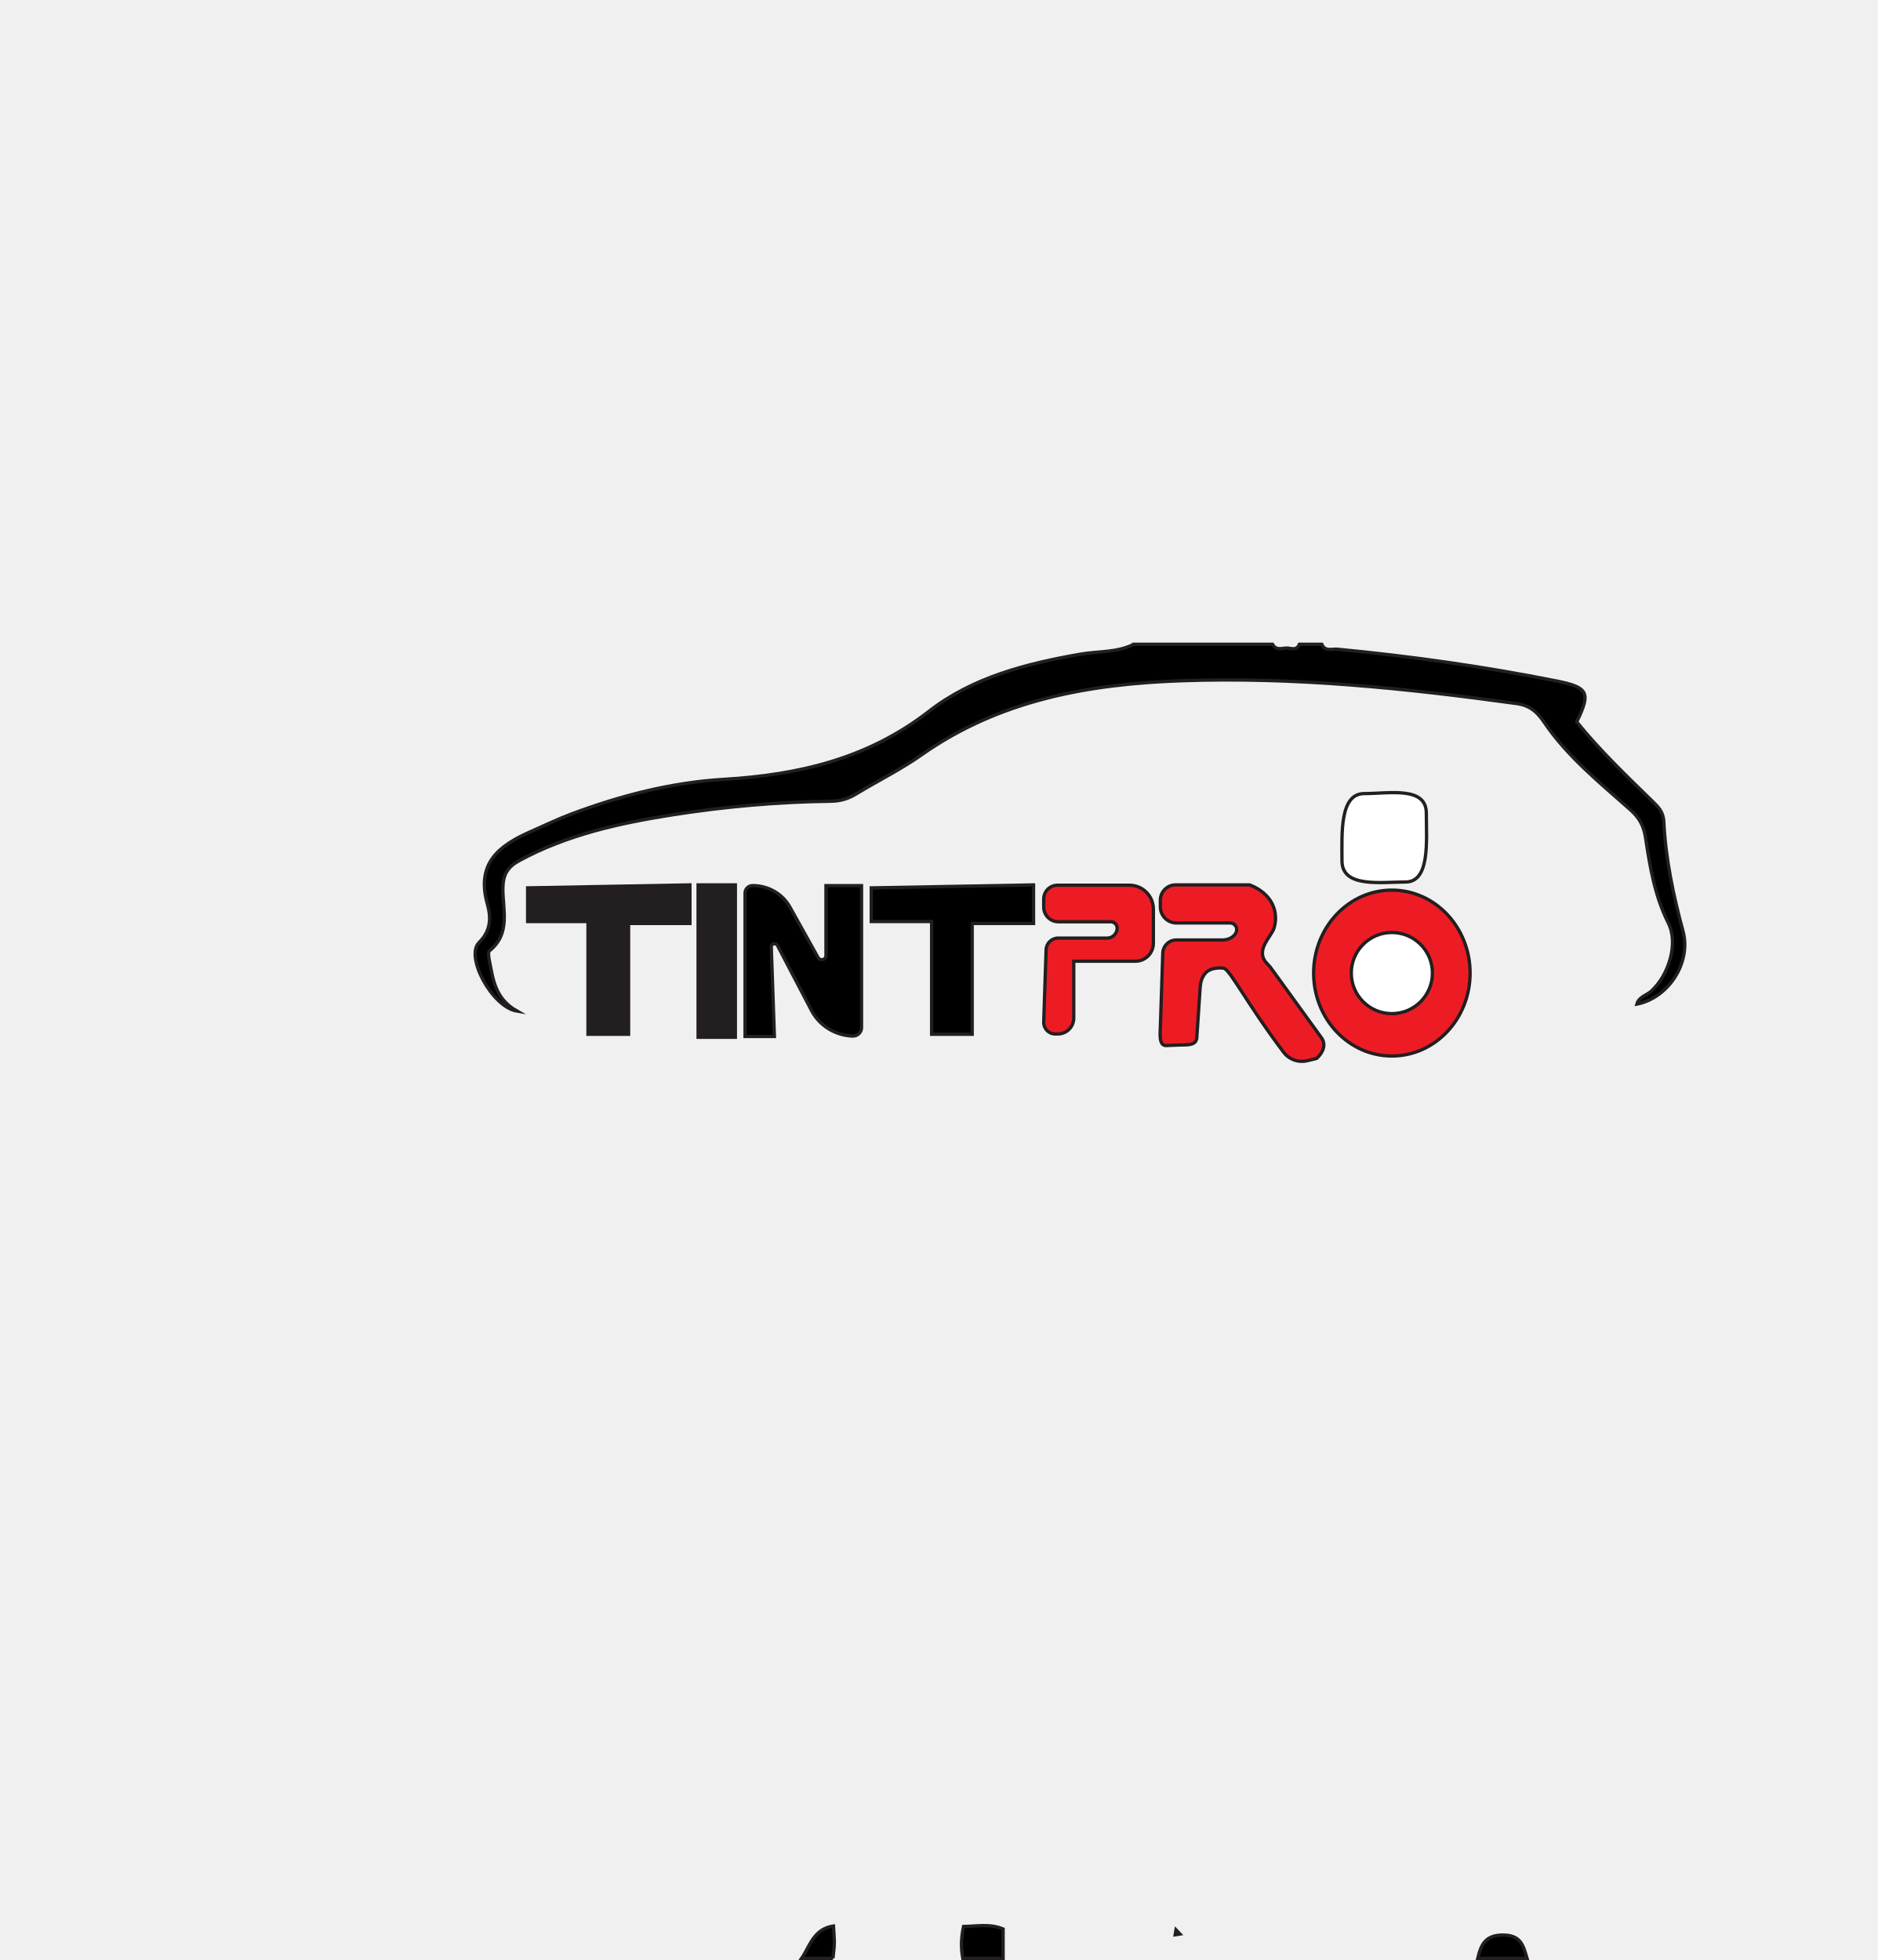
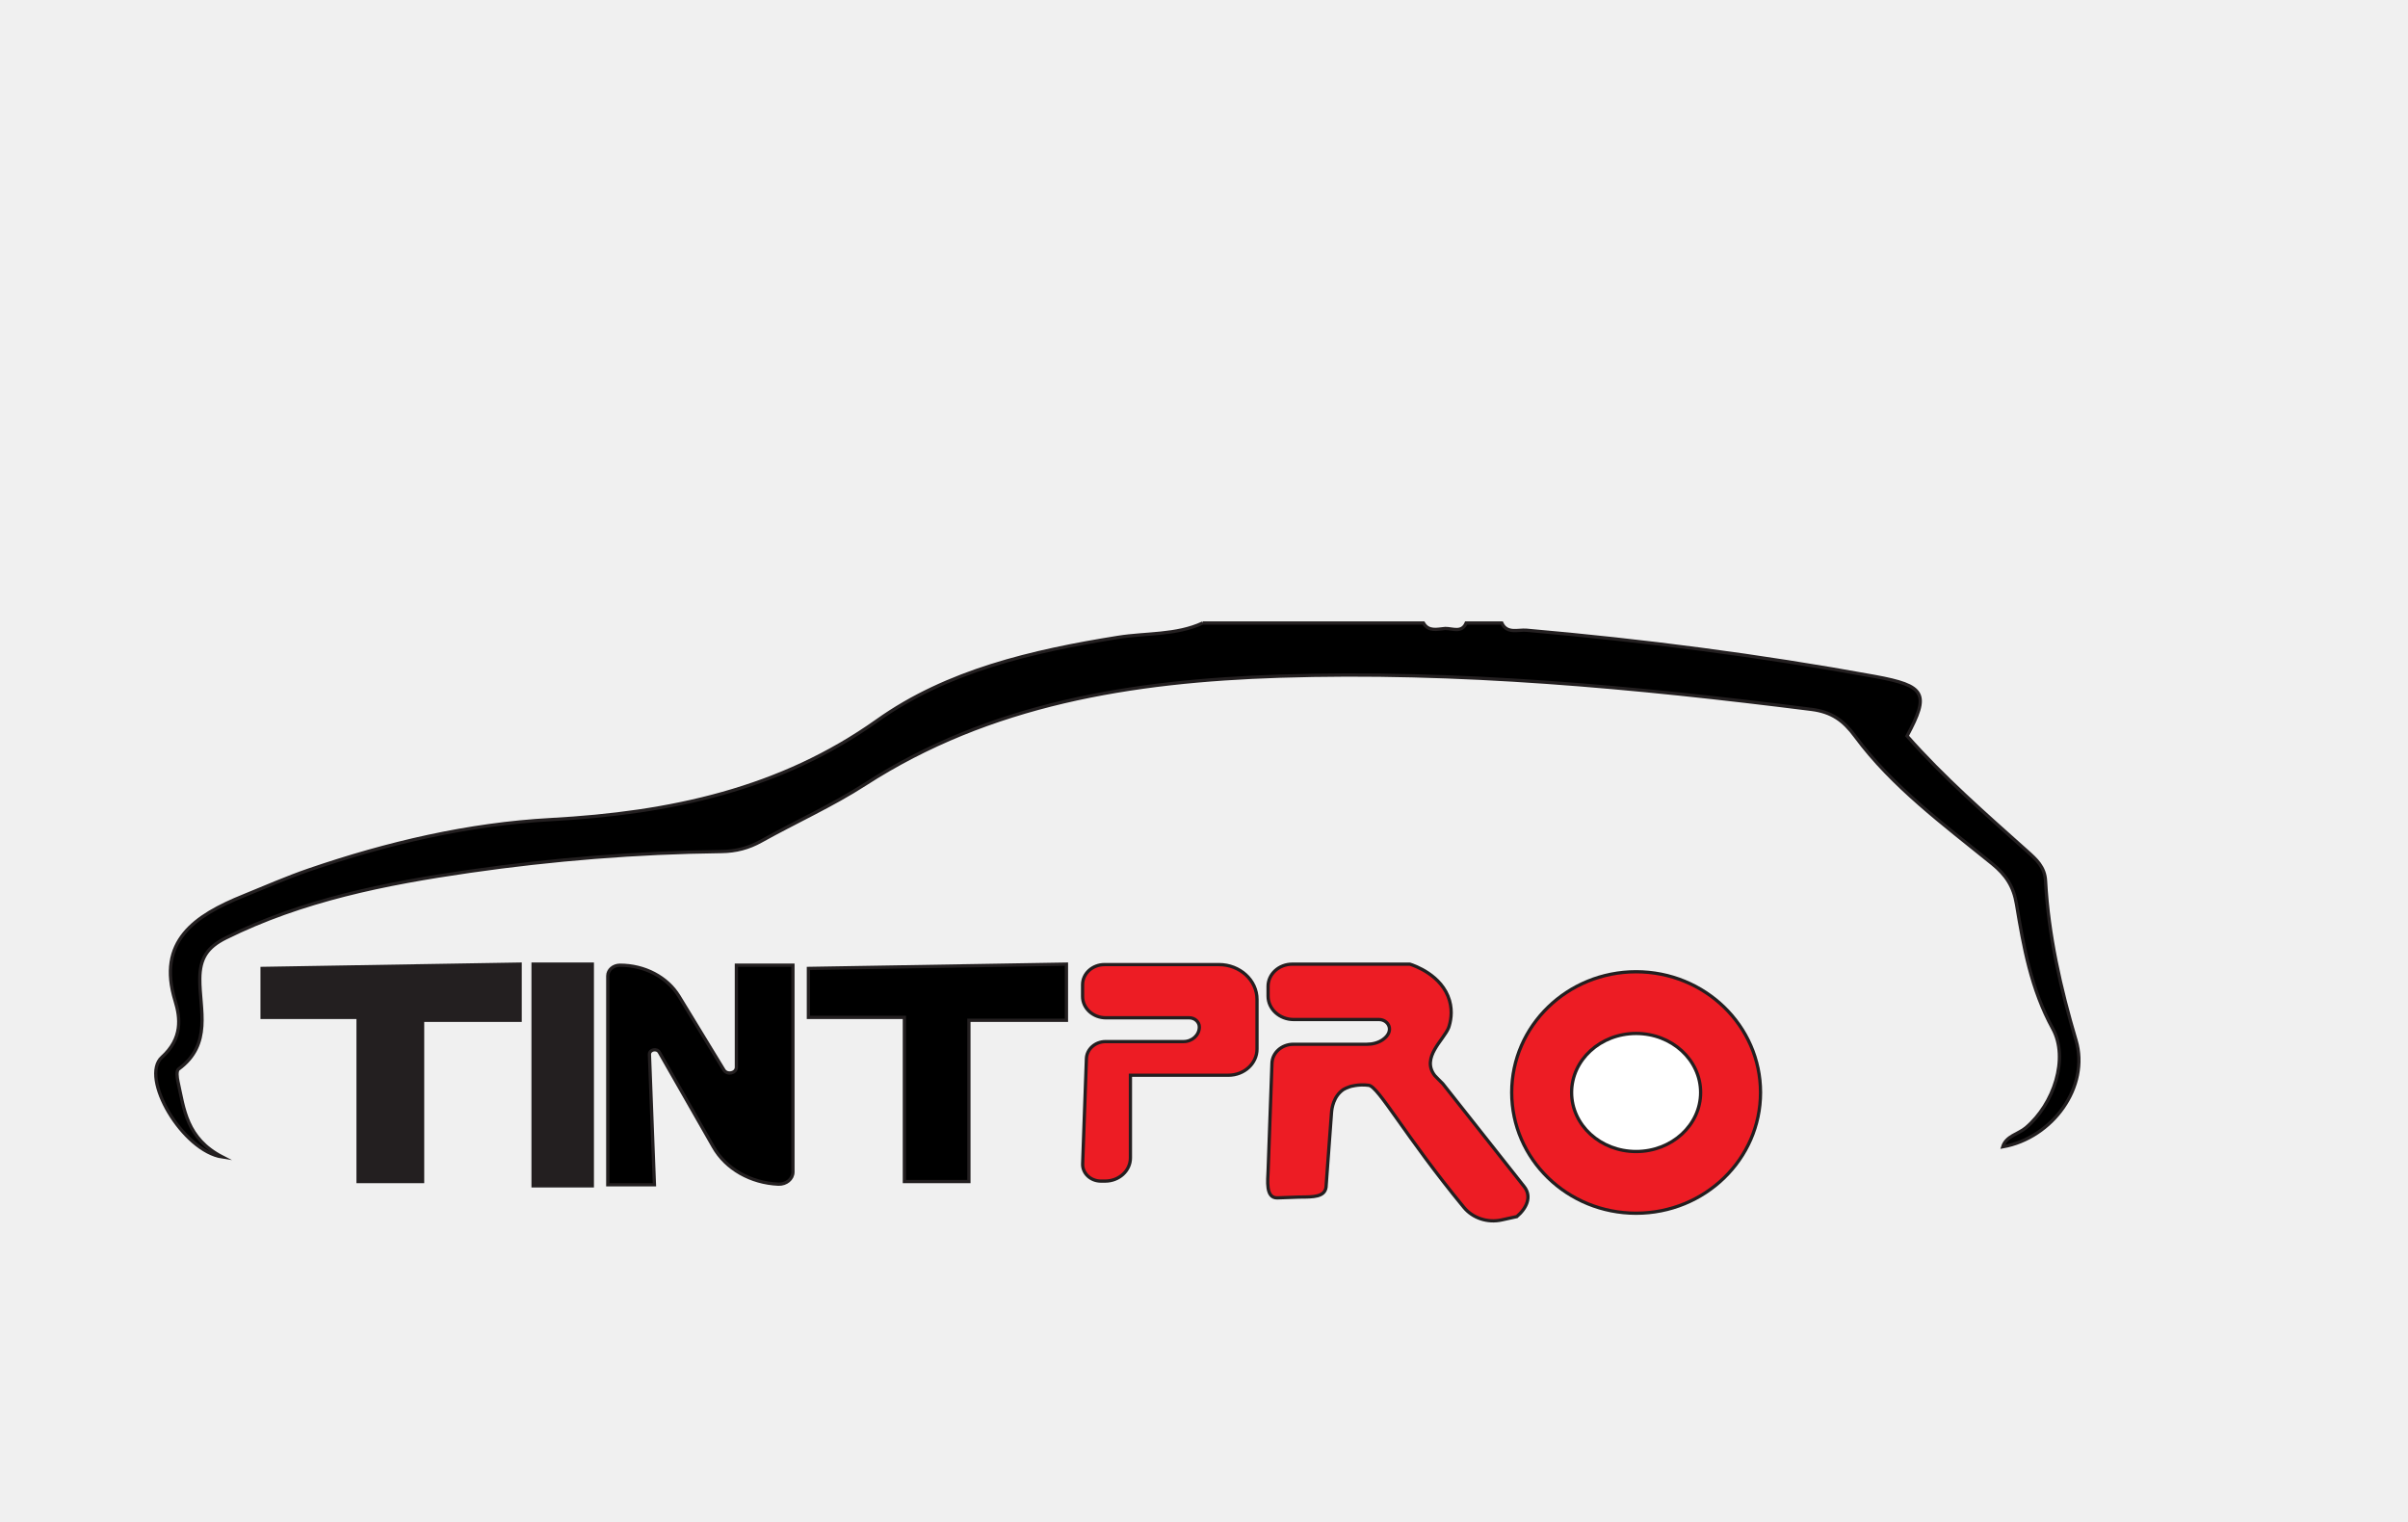
- <svg xmlns="http://www.w3.org/2000/svg" id="Layer_1" data-name="Layer 1" viewBox="0 0 568.67 593.82">
+ <svg xmlns="http://www.w3.org/2000/svg" id="Layer_1" data-name="Layer 1" viewBox="0 0 737.64 466.06">
  <defs>
    <style>
      .cls-1, .cls-2, .cls-3, .cls-4, .cls-5 {
        stroke: #231f20;
        stroke-miterlimit: 10;
      }

      .cls-1, .cls-6 {
        fill: none;
      }

      .cls-2 {
        fill: #fff;
      }

      .cls-4 {
        fill: #231f20;
      }

      .cls-6 {
        stroke-width: 0px;
      }

      .cls-5 {
        fill: #ed1c24;
      }
    </style>
  </defs>
-   <rect class="cls-6" x="109.9" y="152.05" width="458.77" height="232.09" />
-   <line class="cls-1" x1="49.02" y1="179.26" x2="49.02" y2="179.26" />
+   <line class="cls-1" x1="141.06" y1="261.38" x2="141.06" y2="261.38" />
+   <path class="cls-2" d="M524.1,328.5c0,8.23,1.22,20.84-6.31,20.84s-19.24,1.82-19.24-6.41-.76-20.38,6.77-20.38,18.78-2.28,18.78,5.94Z" />
  <g>
-     <path class="cls-3" d="M343.42,195.21c-5.1,2.57-10.78,2.04-16.19,2.99-16.39,2.87-32.54,6.98-45.83,17.3-18.47,14.35-39.41,19.27-62.17,20.62-15.75.93-31.2,4.9-46.08,10.47-4.22,1.58-8.29,3.55-12.42,5.37-9.5,4.2-16.58,9.51-13.11,21.89.99,3.54,1.44,7.81-2.52,11.72-4.25,4.19,3.9,19.53,11.54,20.78-6.87-3.87-7.32-9.96-8.47-15.7-.17-.85-.34-2.25.12-2.61,6.46-5.17,4-12.39,4.04-18.79.02-4.25,1.42-6.58,4.97-8.51,14.54-7.88,30.38-11.35,46.47-13.88,15.86-2.5,31.84-3.9,47.91-4.11,2.83-.04,5.25-.74,7.64-2.2,6.56-3.99,13.51-7.4,19.77-11.81,23.74-16.74,50.82-21.51,78.96-22.5,34-1.2,67.7,2.27,101.31,6.91,3.91.54,6.14,2.34,8.36,5.63,7.02,10.4,16.79,18.26,26.08,26.5,2.66,2.36,4.09,4.75,4.65,8.44,1.34,8.84,2.78,17.69,6.91,25.91,3.08,6.13.25,15.65-5.12,20.62-1.44,1.33-3.77,1.7-4.41,3.97,9.58-1.86,16.57-12.59,13.97-22.16-2.96-10.91-5.25-21.91-5.81-33.19-.14-2.92-1.74-4.47-3.51-6.19-7.92-7.73-15.93-15.38-22.87-23.98,4.33-8.83,3.55-10.46-6.15-12.39-21.95-4.38-44.08-7.49-66.35-9.62-1.61-.15-3.74.81-4.72-1.5h-6.78c-.84,2.11-2.56,1.12-3.99,1.14-1.53.14-3.17.71-4.15-1.14h-42.05Z" />
-     <path class="cls-3" d="M303.86,593.32v-8.9c-4.13-1.7-8.02-.79-11.99-.76-.75,3.52-.81,6.58-.22,9.66,4.07,0,8.14,0,12.21,0Z" />
-     <path class="cls-3" d="M462.57,593.32c-1.09-3.61-1.7-6.98-7.11-7.06-5.53-.09-6.84,2.92-7.82,7.06,4.97,0,9.95,0,14.92,0Z" />
-     <path class="cls-3" d="M252.31,593.32c.15-1.51.39-3.01.42-4.52.03-1.51-.14-3.03-.26-5.29-6.09.95-7.14,6.15-9.65,9.81,3.17,0,6.33,0,9.5,0Z" />
-     <path class="cls-3" d="M356.23,584.68l-.25,1.49c.48-.08.96-.16,1.44-.23-.4-.42-.79-.84-1.19-1.26Z" />
+     <path class="cls-3" d="M368.44,190.83c-8.2,3.78-17.34,3.01-26.02,4.4-26.35,4.23-52.32,10.27-73.68,25.46-29.7,21.11-63.36,28.36-99.97,30.35-25.33,1.37-50.16,7.22-74.09,15.41-6.78,2.32-13.33,5.22-19.96,7.9-15.28,6.17-26.66,14-21.07,32.22,1.6,5.21,2.32,11.5-4.06,17.25-6.83,6.16,6.28,28.74,18.56,30.58-11.04-5.7-11.77-14.66-13.63-23.1-.28-1.26-.54-3.31.19-3.84,10.39-7.61,6.43-18.22,6.49-27.65.04-6.26,2.29-9.69,7.99-12.52,23.37-11.6,48.85-16.69,74.72-20.42,25.5-3.67,51.2-5.74,77.03-6.04,4.55-.05,8.43-1.09,12.29-3.24,10.54-5.88,21.72-10.89,31.78-17.38,38.18-24.63,81.71-31.64,126.96-33.1,54.67-1.76,108.85,3.35,162.9,10.17,6.28.79,9.87,3.44,13.44,8.28,11.29,15.3,26.99,26.87,41.93,38.99,4.28,3.47,6.57,6.98,7.47,12.42,2.16,13,4.47,26.03,11.11,38.12,4.95,9.02.4,23.03-8.24,30.34-2.31,1.96-6.06,2.5-7.09,5.84,15.4-2.74,26.64-18.52,22.46-32.61-4.76-16.05-8.44-32.23-9.34-48.83-.23-4.3-2.8-6.57-5.64-9.11-12.73-11.37-25.61-22.62-36.78-35.28,6.96-13,5.71-15.39-9.88-18.24-35.29-6.44-70.87-11.02-106.68-14.16-2.59-.23-6.01,1.2-7.59-2.21-3.64,0-7.27,0-10.91,0-1.35,3.11-4.11,1.65-6.42,1.67-2.45.21-5.09,1.04-6.67-1.67-22.54,0-45.07,0-67.61,0Z" />
+     <g>
+       <rect class="cls-6" y="124.56" width="737.64" height="341.5" />
+       <polygon class="cls-4" points="159.33 295.31 159.33 312.51 129.45 312.51 129.45 361.91 109.69 361.91 109.69 311.63 80.29 311.63 80.29 296.63 159.33 295.31" />
+       <rect class="cls-4" x="163.3" y="295.31" width="18.14" height="67.91" />
+       <path class="cls-3" d="M225.58,295.64v31.23c0,1.86-2.84,2.49-3.84.84l-13.74-22.56c-3.57-5.86-10.52-9.51-18.09-9.51h0c-2.06,0-3.73,1.46-3.73,3.27v63.99h14.29l-1.53-39.91c-.06-1.5,2.26-2.02,3.02-.68l16.59,29.04c3.8,6.66,11.41,11,19.89,11.36h0c2.43.1,4.46-1.6,4.46-3.73v-63.35h-17.32Z" />
+       <path class="cls-5" d="M338.69,319.04h23.83c2.69,0,4.87-2,4.87-4.46h0c0-1.56-1.38-2.83-3.09-2.83h-25.53c-3.94,0-7.14-2.92-7.14-6.53v-3.62c0-3.4,3.01-6.15,6.73-6.15h35.02c6.45,0,11.68,4.79,11.68,10.69v15.17c0,4.44-3.93,8.03-8.78,8.03h-30v25.33c0,3.92-3.47,7.1-7.75,7.1h-1.29c-3.16,0-5.7-2.4-5.59-5.29l1.15-32.22c.1-2.91,2.71-5.22,5.89-5.22Z" />
+       <polygon class="cls-3" points="326.68 295.31 326.68 312.51 296.8 312.51 296.8 361.91 277.04 361.91 277.04 311.63 247.64 311.63 247.64 296.63 326.68 295.31" />
+       <path class="cls-5" d="M464.63,372.65s0,0,0,0c3.02-2.57,4.69-6.12,2.28-9.18l-24.94-31.53c-.28-.29-2.22-2.19-2.46-2.5-4.28-5.52,2.82-10.94,4.27-14.73.55-1.65,1.27-4.73.24-8.27-2.26-7.82-10.95-10.75-12.09-11.1-.04-.01-.08-.02-.13-.02h-35.93c-4.1,0-7.42,3.04-7.42,6.79v2.99c0,3.97,3.51,7.18,7.85,7.18h26.13c2.9,0,4.9,3.51,1.2,6.14-1.4.99-3.17,1.44-4.94,1.44h-22.5c-3.54,0-6.44,2.57-6.55,5.81l-1.17,32.74c-.12,3.23-.81,8.5,2.72,8.5l6.82-.25c4.44,0,7.74-.04,8.19-3,0-.02.27-3.72.27-3.75l1.41-19.13c.1-1.3.58-4.99,3.66-7.08.46-.26,1.14-.59,2.01-.87,0,0,2.59-.83,5.75-.4,3,.4,11.1,15.49,29.15,37.41,2.69,3.26,7.22,4.78,11.56,3.82l4.59-1.01Z" />
+       <ellipse class="cls-5" cx="501.19" cy="334.63" rx="38.11" ry="36.98" />
+       <ellipse class="cls-2" cx="501.19" cy="334.63" rx="19.76" ry="18.08" />
+     </g>
  </g>
-   <path class="cls-2" d="M432.06,246.38c0,8.23,1.22,20.84-6.31,20.84s-19.24,1.82-19.24-6.41-.76-20.38,6.77-20.38,18.78-2.28,18.78,5.94Z" />
-   <polygon class="cls-4" points="208.99 268.1 208.99 279.79 190.41 279.79 190.41 313.36 178.12 313.36 178.12 279.19 159.83 279.19 159.83 269 208.99 268.1" />
-   <rect class="cls-4" x="211.47" y="268.1" width="11.28" height="46.16" />
-   <path class="cls-3" d="M250.2,268.32v21.22c0,1.27-1.77,1.69-2.39.57l-8.55-15.33c-2.22-3.98-6.54-6.47-11.25-6.47h0c-1.28,0-2.32,1-2.32,2.22v43.49h8.89l-.95-27.12c-.04-1.02,1.4-1.37,1.88-.46l10.32,19.74c2.37,4.53,7.09,7.48,12.37,7.72h0c1.51.07,2.77-1.09,2.77-2.53v-43.05h-10.77Z" />
-   <path class="cls-5" d="M320.55,284.22h14.82c1.67,0,3.03-1.36,3.03-3.03h0c0-1.06-.86-1.92-1.92-1.92h-15.88c-2.45,0-4.44-1.99-4.44-4.44v-2.46c0-2.31,1.87-4.18,4.18-4.18h21.78c4.01,0,7.26,3.25,7.26,7.26v10.31c0,3.02-2.44,5.46-5.46,5.46h-18.66v17.22c0,2.66-2.16,4.82-4.82,4.82h-.8c-1.97,0-3.54-1.63-3.48-3.6l.72-21.9c.06-1.98,1.69-3.55,3.66-3.55Z" />
-   <polygon class="cls-3" points="313.08 268.1 313.08 279.79 294.49 279.79 294.49 313.36 282.2 313.36 282.2 279.19 263.92 279.19 263.92 269 313.08 268.1" />
-   <path class="cls-5" d="M398.88,320.65s0,0,0,0c1.88-1.75,2.92-4.16,1.41-6.24l-15.51-21.43c-.17-.2-1.38-1.49-1.53-1.7-2.66-3.75,1.75-7.44,2.66-10.01.34-1.12.79-3.21.15-5.62-1.41-5.31-6.81-7.3-7.52-7.54-.03,0-.05-.01-.08-.01h-22.35c-2.55,0-4.62,2.07-4.62,4.62v2.03c0,2.7,2.19,4.88,4.88,4.88h16.25c1.8,0,3.05,2.39.75,4.18-.87.67-1.97.98-3.07.98h-13.99c-2.2,0-4,1.75-4.08,3.95l-.73,22.25c-.07,2.19-.5,5.78,1.69,5.78l4.24-.17c2.76,0,4.81-.03,5.09-2.04,0-.02.17-2.53.17-2.55l.87-13c.06-.88.36-3.39,2.28-4.81.29-.17.71-.4,1.25-.59,0,0,1.61-.56,3.58-.27,1.87.27,6.9,10.53,18.13,25.42,1.67,2.22,4.49,3.25,7.19,2.6l2.86-.69Z" />
-   <ellipse class="cls-5" cx="421.62" cy="294.81" rx="23.7" ry="25.13" />
-   <circle class="cls-2" cx="421.62" cy="294.81" r="12.29" />
</svg>
